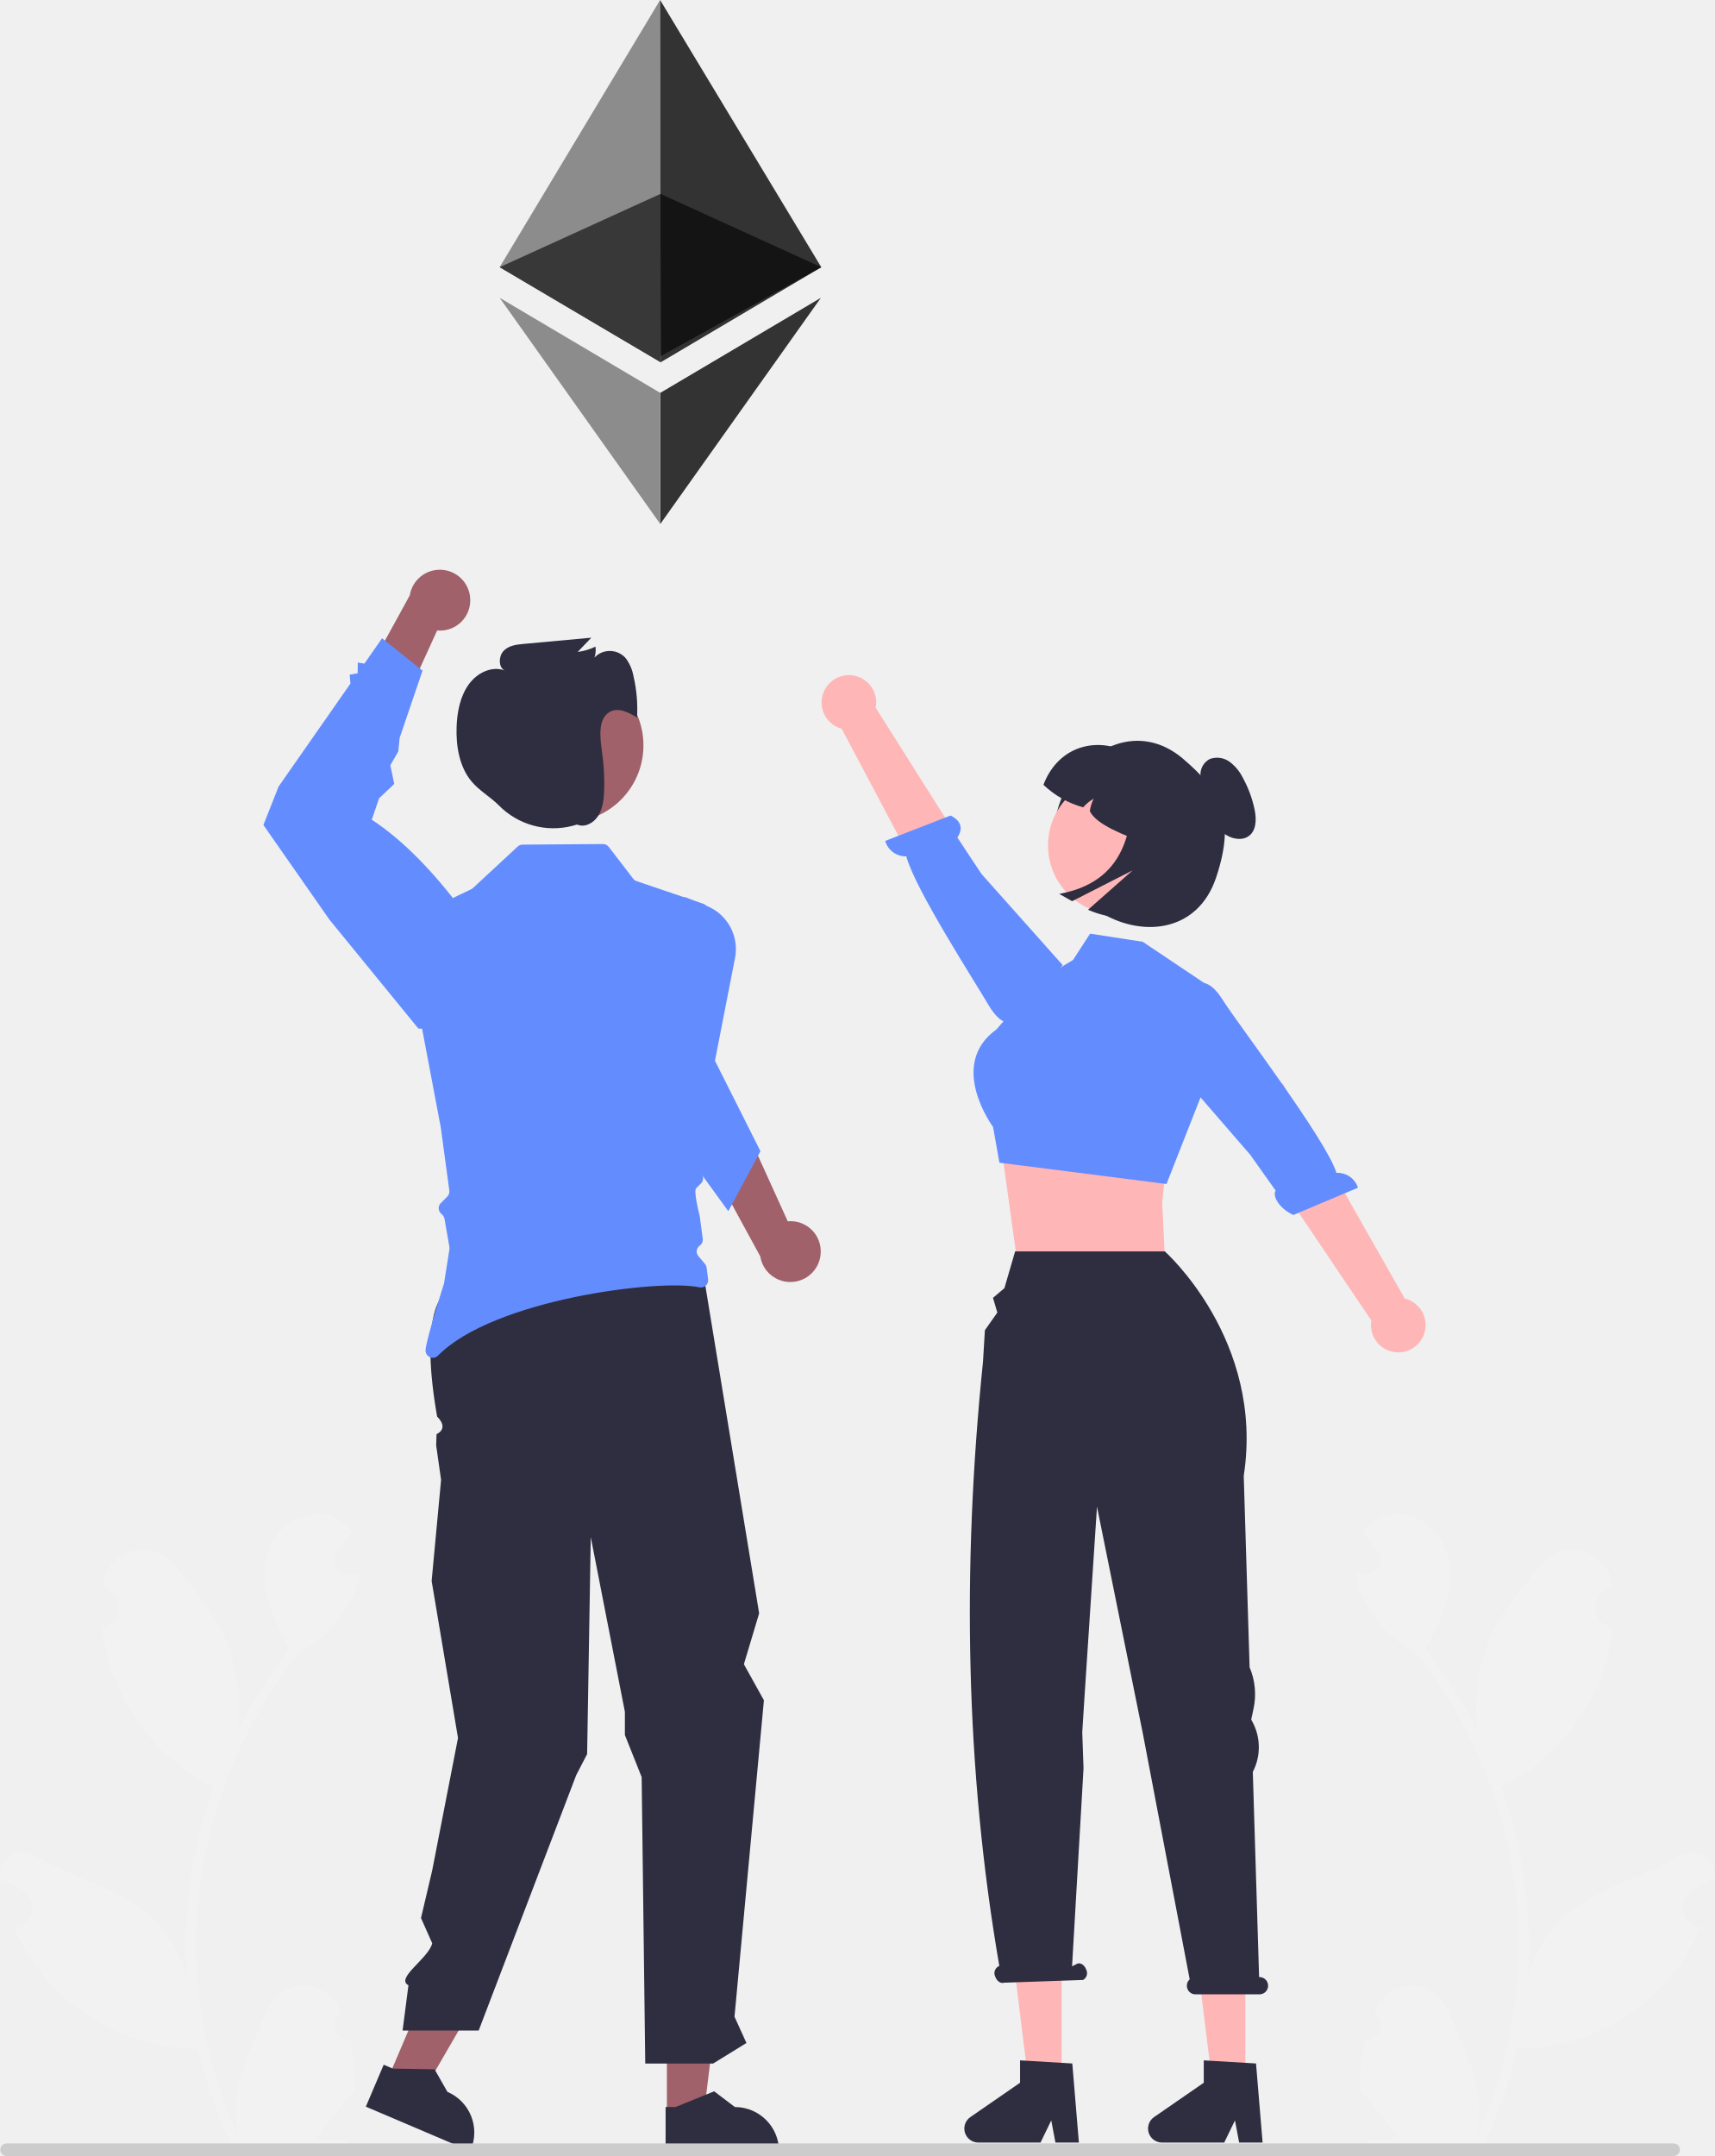
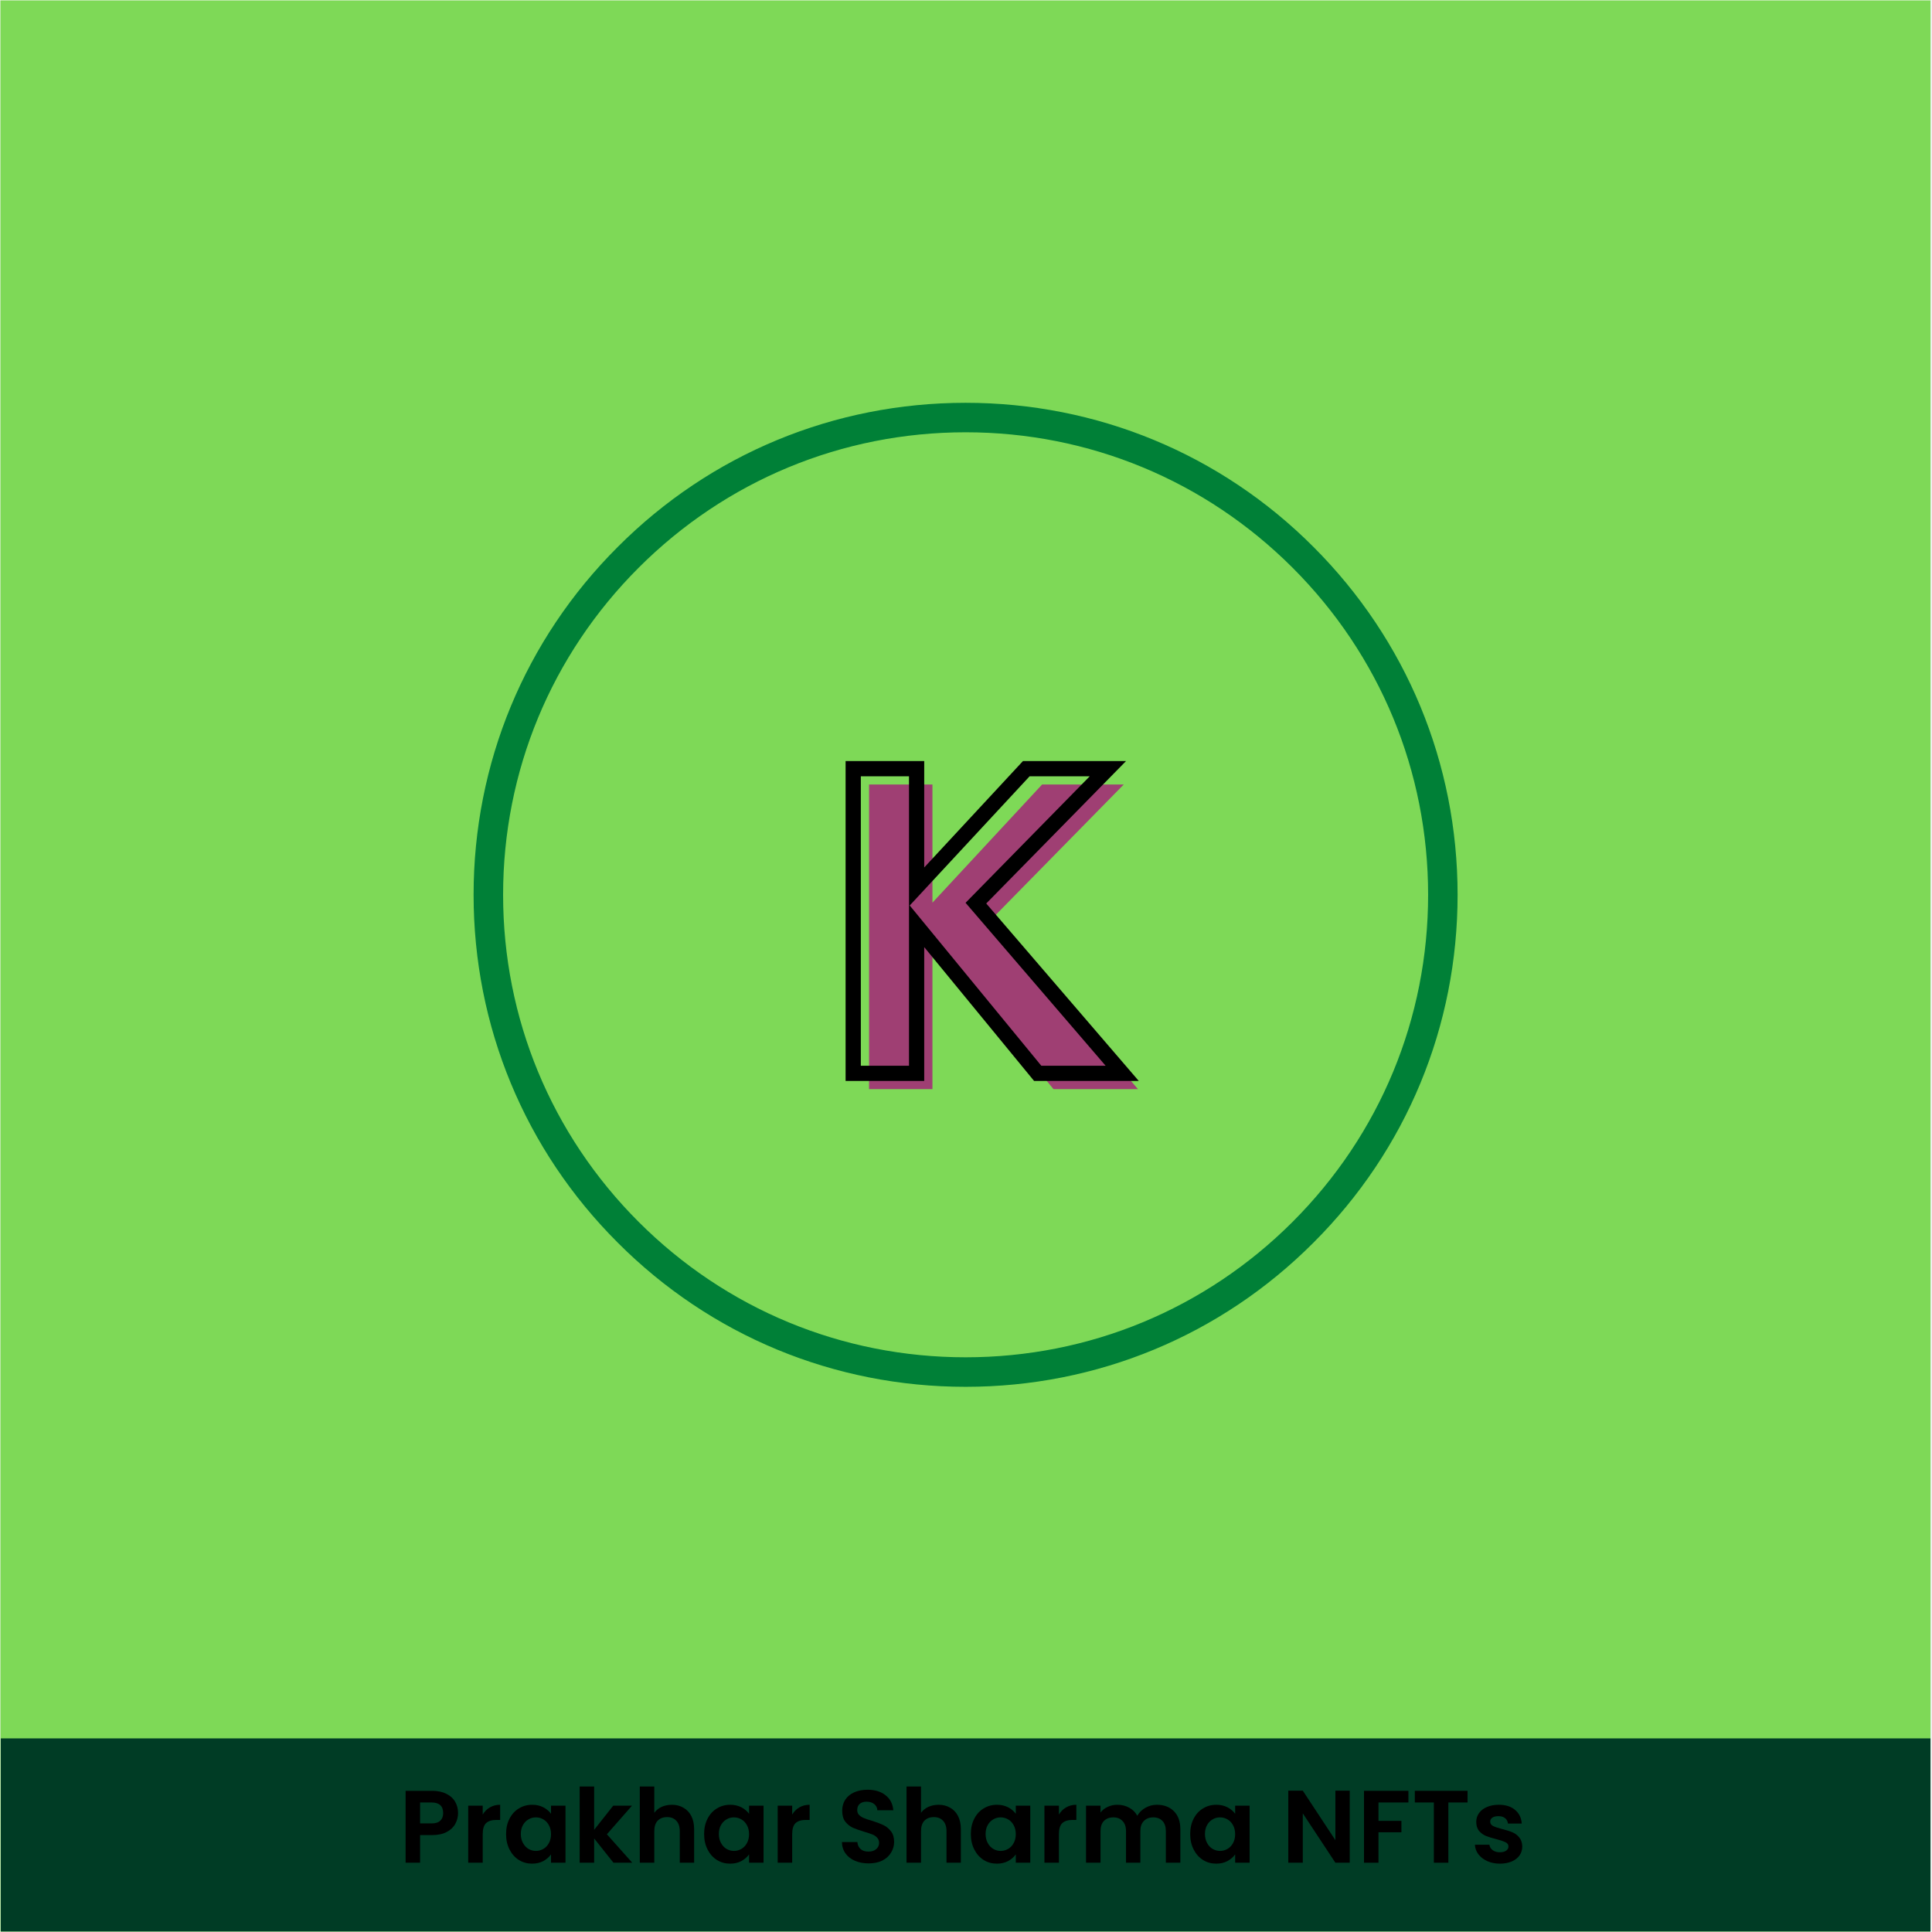
- <svg xmlns="http://www.w3.org/2000/svg" data-name="Layer 1" width="423.876" height="532.804" viewBox="0 0 423.876 532.804">
-   <path d="M474.453,687.758a3.613,3.613,0,0,1-2.619-6.263c.091-.362.156-.622.248-.984q-.049-.118-.098-.236a9.703,9.703,0,0,0-17.898.067c-2.927,7.051-6.654,14.113-7.572,21.568a28.705,28.705,0,0,0,.504,9.872A115.086,115.086,0,0,1,436.548,663.983a111.08,111.08,0,0,1,.689-12.392q.571-5.06,1.584-10.047a116.419,116.419,0,0,1,23.087-49.342,30.983,30.983,0,0,0,12.886-13.369,23.633,23.633,0,0,0,2.149-6.458c-.627.082-1.265.134-1.892.175-.195.01-.401.021-.597.031l-.074.003a3.58,3.58,0,0,1-2.94-5.832q.406-.5.813-.999c.411-.514.833-1.018,1.244-1.532a1.782,1.782,0,0,0,.134-.154c.473-.586.946-1.162,1.419-1.748a10.352,10.352,0,0,0-3.394-3.28c-4.741-2.777-11.281-.854-14.706,3.435-3.435,4.288-4.083,10.304-2.89,15.662a41.485,41.485,0,0,0,5.738,12.793c-.257.329-.525.648-.782.977a117.171,117.171,0,0,0-12.23,19.375,48.709,48.709,0,0,0-2.908-22.624c-2.783-6.715-8.001-12.37-12.595-18.175-5.519-6.973-16.835-3.93-17.807,4.909q-.014.128-.028.257,1.024.577,2.004,1.226a4.901,4.901,0,0,1-1.976,8.919l-.1.015a48.767,48.767,0,0,0,1.285,7.291,50.21,50.21,0,0,0,25,31.468c.401.206.792.411,1.193.607a119.597,119.597,0,0,0-6.438,30.296,113.434,113.434,0,0,0,.082,18.315l-.031-.216a29.974,29.974,0,0,0-10.232-17.308c-7.874-6.469-18.999-8.851-27.494-14.05a5.625,5.625,0,0,0-8.616,5.473q.017.114.035.227a32.925,32.925,0,0,1,3.692,1.779q1.024.578,2.004,1.226a4.901,4.901,0,0,1-1.976,8.919l-.1.015c-.072.01-.134.021-.206.031a48.808,48.808,0,0,0,8.978,14.058A50.254,50.254,0,0,0,437,689.929h.01a119.563,119.563,0,0,0,8.032,23.447h28.692c.103-.319.195-.648.288-.967a32.599,32.599,0,0,1-7.939-.473c2.129-2.612,4.257-5.245,6.386-7.857a1.781,1.781,0,0,0,.134-.154c1.08-1.337,2.17-2.663,3.25-4l.001-.002a47.75,47.75,0,0,0-1.399-12.164Z" transform="translate(-388.0619 -183.5979)" fill="#f2f2f2" />
-   <path d="M725.547,687.758a3.613,3.613,0,0,0,2.619-6.263c-.091-.362-.156-.622-.248-.984q.049-.118.098-.236a9.703,9.703,0,0,1,17.898.067c2.927,7.051,6.654,14.113,7.572,21.568a28.705,28.705,0,0,1-.504,9.872A115.086,115.086,0,0,0,763.452,663.983a111.08,111.08,0,0,0-.689-12.392q-.571-5.06-1.584-10.047a116.419,116.419,0,0,0-23.087-49.342,30.983,30.983,0,0,1-12.886-13.369,23.633,23.633,0,0,1-2.149-6.458c.627.082,1.265.134,1.892.175.195.01.401.021.597.031l.074.003a3.58,3.58,0,0,0,2.94-5.832q-.406-.5-.813-.999c-.411-.514-.833-1.018-1.244-1.532a1.782,1.782,0,0,1-.134-.154c-.473-.586-.946-1.162-1.419-1.748a10.352,10.352,0,0,1,3.394-3.28c4.741-2.777,11.281-.854,14.706,3.435,3.435,4.288,4.083,10.304,2.89,15.662a41.485,41.485,0,0,1-5.738,12.793c.257.329.525.648.782.977a117.171,117.171,0,0,1,12.23,19.375,48.709,48.709,0,0,1,2.908-22.624c2.783-6.715,8.001-12.37,12.595-18.175,5.519-6.973,16.835-3.93,17.807,4.909q.014.128.028.257-1.024.577-2.004,1.226a4.901,4.901,0,0,0,1.976,8.919l.1.015a48.767,48.767,0,0,1-1.285,7.291,50.21,50.21,0,0,1-25,31.468c-.401.206-.792.411-1.193.607a119.597,119.597,0,0,1,6.438,30.296,113.434,113.434,0,0,1-.082,18.315l.031-.216a29.974,29.974,0,0,1,10.232-17.308c7.874-6.469,18.999-8.851,27.494-14.05a5.625,5.625,0,0,1,8.616,5.473q-.017.114-.035.227a32.925,32.925,0,0,0-3.692,1.779q-1.024.578-2.004,1.226a4.901,4.901,0,0,0,1.976,8.919l.1.015c.072.01.134.021.206.031a48.808,48.808,0,0,1-8.978,14.058A50.254,50.254,0,0,1,763,689.929h-.01a119.563,119.563,0,0,1-8.032,23.447H726.266c-.103-.319-.195-.648-.288-.967a32.599,32.599,0,0,0,7.939-.473c-2.129-2.612-4.257-5.245-6.386-7.857a1.781,1.781,0,0,1-.134-.154c-1.08-1.337-2.17-2.663-3.25-4l-.001-.002a47.75,47.75,0,0,1,1.399-12.164Z" transform="translate(-388.0619 -183.5979)" fill="#f2f2f2" />
-   <polygon points="95.525 514.522 103.913 518.096 121.692 487.445 109.312 482.17 95.525 514.522" fill="#a0616a" />
-   <polygon points="164.839 522.46 173.956 522.459 178.294 487.291 164.837 487.292 164.839 522.46" fill="#a0616a" />
-   <path d="M552.58,715.569l28.037-.001V715.213a10.914,10.914,0,0,0-10.913-10.913h-.001l-5.121-3.885-9.555,3.886-2.447 0Z" transform="translate(-388.0619 -183.5979)" fill="#2f2e41" />
-   <path d="M478.487,704.209,504.28,715.2l.139-.326a10.914,10.914,0,0,0-5.761-14.318l-.001-0-3.188-5.582-10.314-.172-2.252-.96Z" transform="translate(-388.0619 -183.5979)" fill="#2f2e41" />
-   <path d="M561.844,497.923,575.701,582.297l-3.771,12.573,4.948,8.905-7.267,78.204,2.95,6.494-8.242,5.083H547.549l-.89-70.799-4.143-10.395V606.634l-8.433-43.171-.9,53.613-2.692,5.193-24.119,63.138H487.567l1.454-11.204h0c-3.369-1.706,5.059-6.691,5.868-10.38l-2.769-6.23,2.769-11.768,6.378-32.729-6.517-38.806,2.334-24.978-1.215-8.544.092-2.763s3.214-1.24.145-4.336c-4.25-24.091.978-29.319.978-29.319L518.01,492.102Z" transform="translate(-388.0619 -183.5979)" fill="#2f2e41" />
-   <circle id="a947ada5-bf6f-4e8a-be72-c0404926012e" data-name="ab6171fa-7d69-4734-b81c-8dff60f9761b" cx="140.038" cy="184.204" r="19.004" fill="#a0616a" />
-   <path d="M504.273,331.347a7.478,7.478,0,0,1-8.159,8.058l-11.042,24.173-7.328-11.706,11.609-21.161a7.519,7.519,0,0,1,14.92.635Z" transform="translate(-388.0619 -183.5979)" fill="#a0616a" />
-   <path d="M563.09,499.739a1.786,1.786,0,0,1-2.15,1.99c-9.95-2.15-51.01,3.01-64.61,16.87a1.796,1.796,0,0,1-3.08-1.39c.24-2.98,4.57-16.46,4.57-16.46l1.32-8.4a1.947,1.947,0,0,0,0-.59l-1.21-6.95a1.821,1.821,0,0,0-.5-.96l-.41-.41a1.799,1.799,0,0,1,0-2.54l1.59-1.58a1.841,1.841,0,0,0,.51-1.51l-2.11-15.6c-.01-.03-.01-.07-.02-.1l-9.32-49.22a1.798,1.798,0,0,1,.99-1.95l15.84-7.57a1.767,1.767,0,0,0,.45-.3l11.06-10.26a1.854,1.854,0,0,1,1.2-.48l19.88-.15a1.81,1.81,0,0,1,1.43.7l6.05,7.87a1.794,1.794,0,0,0,.84.6l4.1,1.39,11.84,4.02.55.19a1.784,1.784,0,0,1,1.2,1.62.859.859,0,0,1,.01.16l-2.96,61.26a1.94,1.94,0,0,0,.14.79l1.42,3.31a1.805,1.805,0,0,1-.41,2c-.42.4-.9.86-1.2,1.2-.61.67.69,5.98.89,6.75a1.414,1.414,0,0,1,.04.2l.73,5.49a1.784,1.784,0,0,1-.74,1.69,1.789,1.789,0,0,0-.32,2.62l1.6,1.89a1.908,1.908,0,0,1,.41.93Z" transform="translate(-388.0619 -183.5979)" fill="#638dff" />
-   <path d="M523.238,385.876q-.122-.268-.243-.538c.031.001.062.005.093.006Z" transform="translate(-388.0619 -183.5979)" fill="#2f2e41" />
-   <path d="M590.903,493.488a7.478,7.478,0,0,0-8.138-8.079l-10.98-24.202-7.358,11.687,11.555,21.191a7.519,7.519,0,0,0,14.921-.597Z" transform="translate(-388.0619 -183.5979)" fill="#a0616a" />
-   <path d="M576.02,468.079l-.61,1.14-6.43,12.02-.9,1.68-6.28-8.65-20.61-28.38,2.93-17.8,5.39-22.3,7.99-.46,5.6,2.29h0a11.499,11.499,0,0,1,6.64,12.723L564.78,445.739Z" transform="translate(-388.0619 -183.5979)" fill="#638dff" />
-   <path d="M544.645,350.702a10.695,10.695,0,0,0-1.86-4.373,5.23,5.23,0,0,0-7.791-.237,5.735,5.735,0,0,0,.252-2.69,14.571,14.571,0,0,1-4.399,1.308l3.372-3.521-16.787,1.542c-1.733.159-3.606.385-4.878,1.701-1.272,1.316-1.343,4.125.265,4.859-3.169-1.193-6.807.539-8.898,3.441-2.091,2.902-2.86,6.73-3.002,10.443-.183,4.815.714,9.942,3.654,13.487,1.922,2.318,4.543,3.764,6.67,5.849l.064.063a18.908,18.908,0,0,0,18.303,5.099c.363-.1.723-.21,1.085-.314,1.809.818,4.062-.3,5.204-2.12,1.218-1.94,1.458-4.422,1.51-6.786a55.635,55.635,0,0,0-.57-9.245c-.503-3.446-.957-7.86,1.772-9.591,2.125-1.348,4.765-.018,6.905,1.302A35.53,35.53,0,0,0,544.645,350.702Z" transform="translate(-388.0619 -183.5979)" fill="#2f2e41" />
-   <path d="M504.121,438.679l-12.663-.914-21.977-26.907L453.168,387.475l3.757-9.506,17.759-25.442L474.5,350.329l1.965-.354.035-2.646,1.631.259L482.5,341.329l10,8-5.655,16.613L486.5,369.329l-1.957,3.373.957,4.627-3.74,3.549-1.801,5.289c7.768,5.109,15.135,12.752,22.317,22.317Z" transform="translate(-388.0619 -183.5979)" fill="#638dff" />
-   <polygon points="288.635 284.344 287.262 297.074 288.07 313.768 251.094 309.375 247.619 284.344 252.046 284.387 288.635 284.344" fill="#ffb6b6" />
-   <path d="M644.501,426.102l8.786-5.272,4.213-6.501,13,2,15.892,10.653-.156,24.161-9.853,25.059-41.296-5.272-1.569-8.839s-11.422-15.341.879-24.128Z" transform="translate(-388.0619 -183.5979)" fill="#638dff" />
-   <path d="M591.766,354.359a6.707,6.707,0,0,0,4.335,9.326l28.607,53.976L636.255,408.75l-31.75-50.255a6.743,6.743,0,0,0-12.738-4.136Z" transform="translate(-388.0619 -183.5979)" fill="#ffb6b6" />
-   <path d="M638.692,435.901s-2.651,2.351-6.421-4.141c-3.018-5.197-18.069-28.469-20.201-36.537a5.269,5.269,0,0,1-5.213-3.814l16.168-6.275c3.515,1.757,2.539,4.193,1.648,5.453l6.021,9.032,20.028,22.476-10.084,12.14Z" transform="translate(-388.0619 -183.5979)" fill="#638dff" />
-   <polygon points="307.814 515.476 299.73 515.476 295.882 484.294 307.814 484.294 307.814 515.476" fill="#ffb6b6" />
-   <path d="M700.142,713.08h-5.797l-1.035-5.474-2.65,5.474h-15.376a3.456,3.456,0,0,1-1.964-6.301l12.279-8.48v-5.534l12.915.771Z" transform="translate(-388.0619 -183.5979)" fill="#2f2e41" />
-   <polygon points="262.404 515.476 254.32 515.476 250.472 484.294 262.404 484.294 262.404 515.476" fill="#ffb6b6" />
-   <path d="M654.732,713.08H648.935l-1.035-5.474-2.65,5.474H629.874a3.456,3.456,0,0,1-1.964-6.301l12.279-8.48v-5.534l12.915.771Z" transform="translate(-388.0619 -183.5979)" fill="#2f2e41" />
-   <path d="M699.364,672.184h-.088l-1.555-50.7a13.258,13.258,0,0,0-.174-12.528l-.223-.403.577-2.675a17.041,17.041,0,0,0-.974-10.256l-1.45-47.294c5.182-33.582-19.513-55.483-19.513-55.483H638.971l-2.644,9.083L633.5,504.329l1.07,3.634L631.5,512.329l-.471,7.801c-5.25,51.152-4.298,100.999,4.034,149.292l-.227.115a1.919,1.919,0,0,0-.784,2.531c.385,1.115,1.36,1.791,2.178,1.508l19.537-.68a1.919,1.919,0,0,0,.784-2.531c-.385-1.115-1.36-1.791-2.178-1.508l-1.328.672,2.833-48.924-.314-8.936.648-10.138,2.995-45.601,11.335,56.076,11.578,60.741a2.13,2.13,0,0,0,1.436,3.709h15.809a2.136,2.136,0,0,0,0-4.273Z" transform="translate(-388.0619 -183.5979)" fill="#2f2e41" />
-   <path d="M739.877,513.705a6.707,6.707,0,0,0-4.605-9.196L705.102,451.391l-11.282,9.245,33.203,49.307a6.743,6.743,0,0,0,12.854,3.762Z" transform="translate(-388.0619 -183.5979)" fill="#ffb6b6" />
-   <path d="M683.877,426.945s2.581-2.427,6.539,3.952c3.168,5.107,25.608,34.553,27.974,42.555a5.269,5.269,0,0,1,5.322,3.66l-15.977,6.744c-3.564-1.654-5.225-4.748-4.371-6.033L697.081,468.97l-23.554-27.192,8.452-13.112Z" transform="translate(-388.0619 -183.5979)" fill="#638dff" />
-   <path d="M803.283,714.849a1.549,1.549,0,0,1-1.553,1.553H389.679a1.553,1.553,0,0,1,0-3.106H801.729A1.549,1.549,0,0,1,803.283,714.849Z" transform="translate(-388.0619 -183.5979)" fill="#ccc" />
-   <path d="M651.182,379.266c-5.379,10.602-1.865,22.883,8.117,29.341,10.794,6.983,24.808,5.454,29.341-8.117,5.048-15.113.901-21.596-8.117-29.341C669.955,362.072,656.994,367.81,651.182,379.266Z" transform="translate(-388.0619 -183.5979)" fill="#2f2e41" />
-   <path d="M677.661,402.884a17.031,17.031,0,0,1-27.1-20.635l.148-.194a17.031,17.031,0,0,1,26.948,20.826Z" transform="translate(-388.0619 -183.5979)" fill="#ffb6b6" />
-   <path d="M645.969,377.549a23.27,23.27,0,0,0,9.823,5.566,10.177,10.177,0,0,1,2.589-2.145,10.887,10.887,0,0,0-.95,3.074c1.642,3.408,8.349,5.857,14.758,8.362L680.679,377.423l-11.237-6.367C660.412,364.813,649.782,367.477,645.969,377.549Z" transform="translate(-388.0619 -183.5979)" fill="#2f2e41" />
-   <path d="M687.083,371.168a5.234,5.234,0,0,1,4.948.723,11.028,11.028,0,0,1,3.23,3.929,28.169,28.169,0,0,1,2.929,7.982c.485,2.417.403,5.338-1.766,6.6-1.809,1.052-4.396.39-6.059-1.015a13.461,13.461,0,0,1-3.411-5.306,18.752,18.752,0,0,0-3.021-5.526l1.498.699a13.092,13.092,0,0,1-.652-4.46A4.319,4.319,0,0,1,687.083,371.168Z" transform="translate(-388.0619 -183.5979)" fill="#2f2e41" />
-   <path d="M667.647,373.131l12.056,6.831a14.128,14.128,0,0,1,5.327,19.256l0,0a21.929,21.929,0,0,1-28.039,9.202l11.016-9.725-14.945,7.614-3.191-1.808C665.899,401.588,668.991,389.016,667.647,373.131Z" transform="translate(-388.0619 -183.5979)" fill="#2f2e41" />
-   <polygon points="163.162 0 123.5 66.033 163.297 89.529 163.162 0" fill="#8c8c8c" />
-   <polygon points="202.998 66.033 163.162 0 163.297 89.529 202.998 66.033" fill="#333" />
-   <polygon points="123.5 66.033 163.249 47.916 163.297 89.529 123.5 66.033" fill="#383838" />
-   <polygon points="202.998 66.033 163.249 47.916 163.335 88.008 202.998 66.033" fill="#141414" />
-   <polygon points="202.901 73.595 163.2 97.091 163.2 129.5 202.901 73.595" fill="#333" />
-   <polygon points="123.498 73.595 163.2 97.091 163.2 129.5 123.498 73.595" fill="#8c8c8c" />
+ <svg xmlns="http://www.w3.org/2000/svg" width="300" zoomAndPan="magnify" viewBox="0 0 224.88 225" height="300" preserveAspectRatio="xMidYMid meet" version="1.0">
+   <defs>
+     <g />
+     <clipPath id="id1">
+       <path d="M 0 0.059 L 224.762 0.059 L 224.762 224.938 L 0 224.938 Z M 0 0.059 " clip-rule="nonzero" />
+     </clipPath>
+     <clipPath id="id2">
+       <path d="M 0 202.453 L 224.762 202.453 L 224.762 224.938 L 0 224.938 Z M 0 202.453 " clip-rule="nonzero" />
+     </clipPath>
+     <clipPath id="id3">
+       <path d="M 55.094 46.91 L 169.691 46.91 L 169.691 161.508 L 55.094 161.508 Z M 55.094 46.91 " clip-rule="nonzero" />
+     </clipPath>
+   </defs>
+   <g clip-path="url(#id1)">
+     <path fill="#7ed957" d="M 0 0.059 L 224.879 0.059 L 224.879 224.941 L 0 224.941 Z M 0 0.059 " fill-opacity="1" fill-rule="nonzero" />
+     <path fill="#ffffff" d="M 0 0.059 L 224.879 0.059 L 224.879 224.941 L 0 224.941 Z M 0 0.059 " fill-opacity="1" fill-rule="nonzero" />
+     <path fill="#7ed957" d="M 0 0.059 L 224.879 0.059 L 224.879 224.941 L 0 224.941 Z M 0 0.059 " fill-opacity="1" fill-rule="nonzero" />
+   </g>
+   <g clip-path="url(#id2)">
+     <path fill="#003c25" d="M 0.031 202.453 L 224.848 202.453 L 224.848 225.691 L 0.031 225.691 L 0.031 202.453 " fill-opacity="1" fill-rule="nonzero" />
+   </g>
+   <g clip-path="url(#id3)">
+     <path fill="#008037" d="M 112.395 161.508 C 97.098 161.508 82.691 155.555 71.883 144.719 C 61.051 133.91 55.094 119.508 55.094 104.207 C 55.094 88.91 61.051 74.504 71.883 63.695 C 82.691 52.863 97.098 46.91 112.395 46.91 C 127.691 46.91 142.098 52.863 152.906 63.695 C 163.738 74.527 169.691 88.91 169.691 104.207 C 169.691 119.508 163.738 133.91 152.906 144.719 C 142.098 155.555 127.691 161.508 112.395 161.508 Z M 112.395 50.344 C 98.012 50.344 84.477 55.957 74.309 66.125 C 64.141 76.293 58.531 89.828 58.531 104.207 C 58.531 118.59 64.141 132.125 74.309 142.293 C 84.477 152.461 98.012 158.07 112.395 158.07 C 126.777 158.07 140.312 152.461 150.48 142.293 C 160.648 132.125 166.258 118.59 166.258 104.207 C 166.258 89.828 160.648 76.293 150.48 66.125 C 140.312 55.957 126.777 50.344 112.395 50.344 Z M 112.395 50.344 " fill-opacity="1" fill-rule="nonzero" />
+   </g>
+   <g fill="#9f3f73" fill-opacity="1">
+     <g transform="translate(97.55462, 126.8404)">
+       <g>
+         <path d="M 34.914 0 L 17.883 -19.82 L 33.258 -35.48 L 23.75 -35.48 L 10.977 -21.715 L 10.977 -35.48 L 3.594 -35.48 L 3.594 0 L 10.977 0 L 10.977 -17.172 L 25.074 0 Z M 34.914 0 " />
+       </g>
+     </g>
+   </g>
+   <path stroke-linecap="butt" transform="matrix(0.7496, 0, 0, 0.7496, 22.488, 83.02269)" fill="none" stroke-linejoin="miter" d="M 144.265 56 L 121.539 29.558 L 142.045 8.667 L 129.366 8.667 L 112.326 27.031 L 112.326 8.667 L 102.477 8.667 L 102.477 56 L 112.326 56 L 112.326 33.086 L 131.138 56 Z M 144.265 56 " stroke="#000000" stroke-width="2.367" stroke-opacity="1" stroke-miterlimit="4" />
+   <g fill="#000000" fill-opacity="1">
+     <g transform="translate(112.44, 120.3708)">
+       <g />
+     </g>
+   </g>
+   <g fill="#000000" fill-opacity="1">
+     <g transform="translate(46.3487, 216.9319)">
+       <g>
+         <path d="M 6.938 -5.781 C 6.938 -5.332 6.828 -4.91 6.609 -4.516 C 6.398 -4.129 6.066 -3.816 5.609 -3.578 C 5.16 -3.336 4.594 -3.219 3.906 -3.219 L 2.516 -3.219 L 2.516 0 L 0.828 0 L 0.828 -8.375 L 3.906 -8.375 C 4.562 -8.375 5.113 -8.258 5.562 -8.031 C 6.02 -7.812 6.363 -7.504 6.594 -7.109 C 6.82 -6.723 6.938 -6.281 6.938 -5.781 Z M 3.844 -4.578 C 4.301 -4.578 4.641 -4.68 4.859 -4.891 C 5.086 -5.098 5.203 -5.395 5.203 -5.781 C 5.203 -6.602 4.75 -7.016 3.844 -7.016 L 2.516 -7.016 L 2.516 -4.578 Z M 3.844 -4.578 " />
+       </g>
+     </g>
+   </g>
+   <g fill="#000000" fill-opacity="1">
+     <g transform="translate(53.64083, 216.9319)">
+       <g>
+         <path d="M 2.516 -5.609 C 2.723 -5.961 3 -6.238 3.344 -6.438 C 3.695 -6.645 4.098 -6.75 4.547 -6.75 L 4.547 -4.984 L 4.109 -4.984 C 3.578 -4.984 3.176 -4.859 2.906 -4.609 C 2.645 -4.359 2.516 -3.926 2.516 -3.312 L 2.516 0 L 0.828 0 L 0.828 -6.641 L 2.516 -6.641 Z M 2.516 -5.609 " />
+       </g>
+     </g>
+   </g>
+   <g fill="#000000" fill-opacity="1">
+     <g transform="translate(58.48625, 216.9319)">
+       <g>
+         <path d="M 0.391 -3.344 C 0.391 -4.02 0.523 -4.617 0.797 -5.141 C 1.066 -5.66 1.43 -6.055 1.891 -6.328 C 2.348 -6.609 2.863 -6.75 3.438 -6.75 C 3.926 -6.75 4.359 -6.648 4.734 -6.453 C 5.109 -6.254 5.406 -6.004 5.625 -5.703 L 5.625 -6.641 L 7.312 -6.641 L 7.312 0 L 5.625 0 L 5.625 -0.969 C 5.406 -0.656 5.102 -0.395 4.719 -0.188 C 4.344 0.008 3.91 0.109 3.422 0.109 C 2.859 0.109 2.348 -0.031 1.891 -0.312 C 1.43 -0.602 1.066 -1.008 0.797 -1.531 C 0.523 -2.062 0.391 -2.664 0.391 -3.344 Z M 5.625 -3.328 C 5.625 -3.734 5.539 -4.082 5.375 -4.375 C 5.219 -4.664 5.004 -4.891 4.734 -5.047 C 4.461 -5.203 4.172 -5.281 3.859 -5.281 C 3.547 -5.281 3.258 -5.203 3 -5.047 C 2.738 -4.898 2.523 -4.68 2.359 -4.391 C 2.191 -4.098 2.109 -3.75 2.109 -3.344 C 2.109 -2.945 2.191 -2.598 2.359 -2.297 C 2.523 -1.992 2.738 -1.766 3 -1.609 C 3.27 -1.453 3.555 -1.375 3.859 -1.375 C 4.172 -1.375 4.461 -1.453 4.734 -1.609 C 5.004 -1.766 5.219 -1.988 5.375 -2.281 C 5.539 -2.57 5.625 -2.922 5.625 -3.328 Z M 5.625 -3.328 " />
+       </g>
+     </g>
+   </g>
+   <g fill="#000000" fill-opacity="1">
+     <g transform="translate(66.61793, 216.9319)">
+       <g>
+         <path d="M 4.766 0 L 2.516 -2.828 L 2.516 0 L 0.828 0 L 0.828 -8.875 L 2.516 -8.875 L 2.516 -3.828 L 4.734 -6.641 L 6.922 -6.641 L 4 -3.312 L 6.953 0 Z M 4.766 0 " />
+       </g>
+     </g>
+   </g>
+   <g fill="#000000" fill-opacity="1">
+     <g transform="translate(73.62221, 216.9319)">
+       <g>
+         <path d="M 4.578 -6.75 C 5.078 -6.75 5.52 -6.633 5.906 -6.406 C 6.301 -6.188 6.609 -5.863 6.828 -5.438 C 7.047 -5.008 7.156 -4.5 7.156 -3.906 L 7.156 0 L 5.484 0 L 5.484 -3.672 C 5.484 -4.203 5.348 -4.609 5.078 -4.891 C 4.816 -5.172 4.461 -5.312 4.016 -5.312 C 3.547 -5.312 3.176 -5.172 2.906 -4.891 C 2.645 -4.609 2.516 -4.203 2.516 -3.672 L 2.516 0 L 0.828 0 L 0.828 -8.875 L 2.516 -8.875 L 2.516 -5.812 C 2.723 -6.102 3.004 -6.332 3.359 -6.5 C 3.723 -6.664 4.129 -6.75 4.578 -6.75 Z M 4.578 -6.75 " />
+       </g>
+     </g>
+   </g>
+   <g fill="#000000" fill-opacity="1">
+     <g transform="translate(81.54999, 216.9319)">
+       <g>
+         <path d="M 0.391 -3.344 C 0.391 -4.02 0.523 -4.617 0.797 -5.141 C 1.066 -5.66 1.43 -6.055 1.891 -6.328 C 2.348 -6.609 2.863 -6.75 3.438 -6.75 C 3.926 -6.75 4.359 -6.648 4.734 -6.453 C 5.109 -6.254 5.406 -6.004 5.625 -5.703 L 5.625 -6.641 L 7.312 -6.641 L 7.312 0 L 5.625 0 L 5.625 -0.969 C 5.406 -0.656 5.102 -0.395 4.719 -0.188 C 4.344 0.008 3.91 0.109 3.422 0.109 C 2.859 0.109 2.348 -0.031 1.891 -0.312 C 1.43 -0.602 1.066 -1.008 0.797 -1.531 C 0.523 -2.062 0.391 -2.664 0.391 -3.344 Z M 5.625 -3.328 C 5.625 -3.734 5.539 -4.082 5.375 -4.375 C 5.219 -4.664 5.004 -4.891 4.734 -5.047 C 4.461 -5.203 4.172 -5.281 3.859 -5.281 C 3.547 -5.281 3.258 -5.203 3 -5.047 C 2.738 -4.898 2.523 -4.68 2.359 -4.391 C 2.191 -4.098 2.109 -3.75 2.109 -3.344 C 2.109 -2.945 2.191 -2.598 2.359 -2.297 C 2.523 -1.992 2.738 -1.766 3 -1.609 C 3.27 -1.453 3.555 -1.375 3.859 -1.375 C 4.172 -1.375 4.461 -1.453 4.734 -1.609 C 5.004 -1.766 5.219 -1.988 5.375 -2.281 C 5.539 -2.57 5.625 -2.922 5.625 -3.328 Z M 5.625 -3.328 " />
+       </g>
+     </g>
+   </g>
+   <g fill="#000000" fill-opacity="1">
+     <g transform="translate(89.68167, 216.9319)">
+       <g>
+         <path d="M 2.516 -5.609 C 2.723 -5.961 3 -6.238 3.344 -6.438 C 3.695 -6.645 4.098 -6.75 4.547 -6.75 L 4.547 -4.984 L 4.109 -4.984 C 3.578 -4.984 3.176 -4.859 2.906 -4.609 C 2.645 -4.359 2.516 -3.926 2.516 -3.312 L 2.516 0 L 0.828 0 L 0.828 -6.641 L 2.516 -6.641 Z M 2.516 -5.609 " />
+       </g>
+     </g>
+   </g>
+   <g fill="#000000" fill-opacity="1">
+     <g transform="translate(94.5271, 216.9319)">
+       <g />
+     </g>
+   </g>
+   <g fill="#000000" fill-opacity="1">
+     <g transform="translate(97.38159, 216.9319)">
+       <g>
+         <path d="M 3.719 0.078 C 3.133 0.078 2.609 -0.02 2.141 -0.219 C 1.672 -0.414 1.301 -0.703 1.031 -1.078 C 0.758 -1.453 0.617 -1.895 0.609 -2.406 L 2.406 -2.406 C 2.438 -2.062 2.562 -1.789 2.781 -1.594 C 3 -1.395 3.301 -1.297 3.688 -1.297 C 4.07 -1.297 4.375 -1.391 4.594 -1.578 C 4.82 -1.766 4.938 -2.008 4.938 -2.312 C 4.938 -2.562 4.859 -2.766 4.703 -2.922 C 4.555 -3.086 4.367 -3.211 4.141 -3.297 C 3.91 -3.391 3.598 -3.492 3.203 -3.609 C 2.66 -3.773 2.219 -3.93 1.875 -4.078 C 1.539 -4.234 1.25 -4.469 1 -4.781 C 0.758 -5.102 0.641 -5.531 0.641 -6.062 C 0.641 -6.551 0.758 -6.977 1 -7.344 C 1.25 -7.719 1.598 -8.004 2.047 -8.203 C 2.492 -8.398 3.008 -8.5 3.594 -8.5 C 4.457 -8.5 5.156 -8.285 5.688 -7.859 C 6.227 -7.441 6.531 -6.859 6.594 -6.109 L 4.734 -6.109 C 4.723 -6.398 4.602 -6.641 4.375 -6.828 C 4.145 -7.016 3.844 -7.109 3.469 -7.109 C 3.133 -7.109 2.867 -7.02 2.672 -6.844 C 2.484 -6.676 2.391 -6.438 2.391 -6.125 C 2.391 -5.895 2.461 -5.707 2.609 -5.562 C 2.754 -5.414 2.938 -5.297 3.156 -5.203 C 3.375 -5.109 3.688 -5.004 4.094 -4.891 C 4.633 -4.723 5.078 -4.555 5.422 -4.391 C 5.766 -4.234 6.062 -3.992 6.312 -3.672 C 6.562 -3.359 6.688 -2.941 6.688 -2.422 C 6.688 -1.973 6.566 -1.555 6.328 -1.172 C 6.098 -0.785 5.758 -0.477 5.312 -0.25 C 4.863 -0.031 4.332 0.078 3.719 0.078 Z M 3.719 0.078 " />
+       </g>
+     </g>
+   </g>
+   <g fill="#000000" fill-opacity="1">
+     <g transform="translate(104.6857, 216.9319)">
+       <g>
+         <path d="M 4.578 -6.75 C 5.078 -6.75 5.52 -6.633 5.906 -6.406 C 6.301 -6.188 6.609 -5.863 6.828 -5.438 C 7.047 -5.008 7.156 -4.5 7.156 -3.906 L 7.156 0 L 5.484 0 L 5.484 -3.672 C 5.484 -4.203 5.348 -4.609 5.078 -4.891 C 4.816 -5.172 4.461 -5.312 4.016 -5.312 C 3.547 -5.312 3.176 -5.172 2.906 -4.891 C 2.645 -4.609 2.516 -4.203 2.516 -3.672 L 2.516 0 L 0.828 0 L 0.828 -8.875 L 2.516 -8.875 L 2.516 -5.812 C 2.723 -6.102 3.004 -6.332 3.359 -6.5 C 3.723 -6.664 4.129 -6.75 4.578 -6.75 Z M 4.578 -6.75 " />
+       </g>
+     </g>
+   </g>
+   <g fill="#000000" fill-opacity="1">
+     <g transform="translate(112.6135, 216.9319)">
+       <g>
+         <path d="M 0.391 -3.344 C 0.391 -4.02 0.523 -4.617 0.797 -5.141 C 1.066 -5.66 1.43 -6.055 1.891 -6.328 C 2.348 -6.609 2.863 -6.75 3.438 -6.75 C 3.926 -6.75 4.359 -6.648 4.734 -6.453 C 5.109 -6.254 5.406 -6.004 5.625 -5.703 L 5.625 -6.641 L 7.312 -6.641 L 7.312 0 L 5.625 0 L 5.625 -0.969 C 5.406 -0.656 5.102 -0.395 4.719 -0.188 C 4.344 0.008 3.91 0.109 3.422 0.109 C 2.859 0.109 2.348 -0.031 1.891 -0.312 C 1.43 -0.602 1.066 -1.008 0.797 -1.531 C 0.523 -2.062 0.391 -2.664 0.391 -3.344 Z M 5.625 -3.328 C 5.625 -3.734 5.539 -4.082 5.375 -4.375 C 5.219 -4.664 5.004 -4.891 4.734 -5.047 C 4.461 -5.203 4.172 -5.281 3.859 -5.281 C 3.547 -5.281 3.258 -5.203 3 -5.047 C 2.738 -4.898 2.523 -4.68 2.359 -4.391 C 2.191 -4.098 2.109 -3.75 2.109 -3.344 C 2.109 -2.945 2.191 -2.598 2.359 -2.297 C 2.523 -1.992 2.738 -1.766 3 -1.609 C 3.27 -1.453 3.555 -1.375 3.859 -1.375 C 4.172 -1.375 4.461 -1.453 4.734 -1.609 C 5.004 -1.766 5.219 -1.988 5.375 -2.281 C 5.539 -2.57 5.625 -2.922 5.625 -3.328 Z M 5.625 -3.328 " />
+       </g>
+     </g>
+   </g>
+   <g fill="#000000" fill-opacity="1">
+     <g transform="translate(120.7452, 216.9319)">
+       <g>
+         <path d="M 2.516 -5.609 C 2.723 -5.961 3 -6.238 3.344 -6.438 C 3.695 -6.645 4.098 -6.75 4.547 -6.75 L 4.547 -4.984 L 4.109 -4.984 C 3.578 -4.984 3.176 -4.859 2.906 -4.609 C 2.645 -4.359 2.516 -3.926 2.516 -3.312 L 2.516 0 L 0.828 0 L 0.828 -6.641 L 2.516 -6.641 Z M 2.516 -5.609 " />
+       </g>
+     </g>
+   </g>
+   <g fill="#000000" fill-opacity="1">
+     <g transform="translate(125.5906, 216.9319)">
+       <g>
+         <path d="M 9.078 -6.75 C 9.898 -6.75 10.562 -6.5 11.062 -6 C 11.562 -5.5 11.812 -4.801 11.812 -3.906 L 11.812 0 L 10.125 0 L 10.125 -3.672 C 10.125 -4.191 9.992 -4.586 9.734 -4.859 C 9.473 -5.141 9.113 -5.281 8.656 -5.281 C 8.195 -5.281 7.832 -5.141 7.562 -4.859 C 7.289 -4.586 7.156 -4.191 7.156 -3.672 L 7.156 0 L 5.484 0 L 5.484 -3.672 C 5.484 -4.191 5.348 -4.586 5.078 -4.859 C 4.816 -5.141 4.461 -5.281 4.016 -5.281 C 3.547 -5.281 3.176 -5.141 2.906 -4.859 C 2.645 -4.586 2.516 -4.191 2.516 -3.672 L 2.516 0 L 0.828 0 L 0.828 -6.641 L 2.516 -6.641 L 2.516 -5.844 C 2.723 -6.125 3 -6.344 3.344 -6.5 C 3.688 -6.664 4.062 -6.75 4.469 -6.75 C 4.988 -6.75 5.453 -6.633 5.859 -6.406 C 6.266 -6.188 6.578 -5.875 6.797 -5.469 C 7.016 -5.852 7.328 -6.16 7.734 -6.391 C 8.148 -6.629 8.598 -6.75 9.078 -6.75 Z M 9.078 -6.75 " />
+       </g>
+     </g>
+   </g>
+   <g fill="#000000" fill-opacity="1">
+     <g transform="translate(138.1599, 216.9319)">
+       <g>
+         <path d="M 0.391 -3.344 C 0.391 -4.02 0.523 -4.617 0.797 -5.141 C 1.066 -5.66 1.43 -6.055 1.891 -6.328 C 2.348 -6.609 2.863 -6.75 3.438 -6.75 C 3.926 -6.75 4.359 -6.648 4.734 -6.453 C 5.109 -6.254 5.406 -6.004 5.625 -5.703 L 5.625 -6.641 L 7.312 -6.641 L 7.312 0 L 5.625 0 L 5.625 -0.969 C 5.406 -0.656 5.102 -0.395 4.719 -0.188 C 4.344 0.008 3.91 0.109 3.422 0.109 C 2.859 0.109 2.348 -0.031 1.891 -0.312 C 1.43 -0.602 1.066 -1.008 0.797 -1.531 C 0.523 -2.062 0.391 -2.664 0.391 -3.344 Z M 5.625 -3.328 C 5.625 -3.734 5.539 -4.082 5.375 -4.375 C 5.219 -4.664 5.004 -4.891 4.734 -5.047 C 4.461 -5.203 4.172 -5.281 3.859 -5.281 C 3.547 -5.281 3.258 -5.203 3 -5.047 C 2.738 -4.898 2.523 -4.68 2.359 -4.391 C 2.191 -4.098 2.109 -3.75 2.109 -3.344 C 2.109 -2.945 2.191 -2.598 2.359 -2.297 C 2.523 -1.992 2.738 -1.766 3 -1.609 C 3.27 -1.453 3.555 -1.375 3.859 -1.375 C 4.172 -1.375 4.461 -1.453 4.734 -1.609 C 5.004 -1.766 5.219 -1.988 5.375 -2.281 C 5.539 -2.57 5.625 -2.922 5.625 -3.328 Z M 5.625 -3.328 " />
+       </g>
+     </g>
+   </g>
+   <g fill="#000000" fill-opacity="1">
+     <g transform="translate(146.2916, 216.9319)">
+       <g />
+     </g>
+   </g>
+   <g fill="#000000" fill-opacity="1">
+     <g transform="translate(149.1461, 216.9319)">
+       <g>
+         <path d="M 7.984 0 L 6.312 0 L 2.516 -5.75 L 2.516 0 L 0.828 0 L 0.828 -8.391 L 2.516 -8.391 L 6.312 -2.625 L 6.312 -8.391 L 7.984 -8.391 Z M 7.984 0 " />
+       </g>
+     </g>
+   </g>
+   <g fill="#000000" fill-opacity="1">
+     <g transform="translate(157.9614, 216.9319)">
+       <g>
+         <path d="M 6 -8.375 L 6 -7.016 L 2.516 -7.016 L 2.516 -4.875 L 5.188 -4.875 L 5.188 -3.547 L 2.516 -3.547 L 2.516 0 L 0.828 0 L 0.828 -8.375 Z M 6 -8.375 " />
+       </g>
+     </g>
+   </g>
+   <g fill="#000000" fill-opacity="1">
+     <g transform="translate(164.318, 216.9319)">
+       <g>
+         <path d="M 6.531 -8.375 L 6.531 -7.016 L 4.297 -7.016 L 4.297 0 L 2.609 0 L 2.609 -7.016 L 0.391 -7.016 L 0.391 -8.375 Z M 6.531 -8.375 " />
+       </g>
+     </g>
+   </g>
+   <g fill="#000000" fill-opacity="1">
+     <g transform="translate(171.2383, 216.9319)">
+       <g>
+         <path d="M 3.375 0.109 C 2.832 0.109 2.344 0.008 1.906 -0.188 C 1.477 -0.383 1.133 -0.648 0.875 -0.984 C 0.625 -1.316 0.488 -1.688 0.469 -2.094 L 2.156 -2.094 C 2.188 -1.844 2.312 -1.633 2.531 -1.469 C 2.758 -1.301 3.035 -1.219 3.359 -1.219 C 3.68 -1.219 3.93 -1.281 4.109 -1.406 C 4.285 -1.531 4.375 -1.691 4.375 -1.891 C 4.375 -2.109 4.266 -2.27 4.047 -2.375 C 3.828 -2.488 3.477 -2.609 3 -2.734 C 2.5 -2.859 2.094 -2.984 1.781 -3.109 C 1.469 -3.234 1.195 -3.426 0.969 -3.688 C 0.738 -3.957 0.625 -4.316 0.625 -4.766 C 0.625 -5.129 0.727 -5.461 0.938 -5.766 C 1.156 -6.078 1.461 -6.316 1.859 -6.484 C 2.254 -6.66 2.719 -6.75 3.25 -6.75 C 4.039 -6.75 4.672 -6.551 5.141 -6.156 C 5.617 -5.758 5.879 -5.227 5.922 -4.562 L 4.312 -4.562 C 4.289 -4.82 4.18 -5.031 3.984 -5.188 C 3.797 -5.344 3.535 -5.422 3.203 -5.422 C 2.898 -5.422 2.664 -5.363 2.5 -5.25 C 2.332 -5.145 2.25 -4.988 2.25 -4.781 C 2.25 -4.562 2.359 -4.395 2.578 -4.281 C 2.805 -4.164 3.16 -4.047 3.641 -3.922 C 4.117 -3.805 4.516 -3.68 4.828 -3.547 C 5.141 -3.422 5.406 -3.223 5.625 -2.953 C 5.852 -2.691 5.973 -2.336 5.984 -1.891 C 5.984 -1.504 5.879 -1.16 5.672 -0.859 C 5.461 -0.555 5.156 -0.316 4.75 -0.141 C 4.352 0.023 3.895 0.109 3.375 0.109 Z M 3.375 0.109 " />
+       </g>
+     </g>
+   </g>
</svg>
